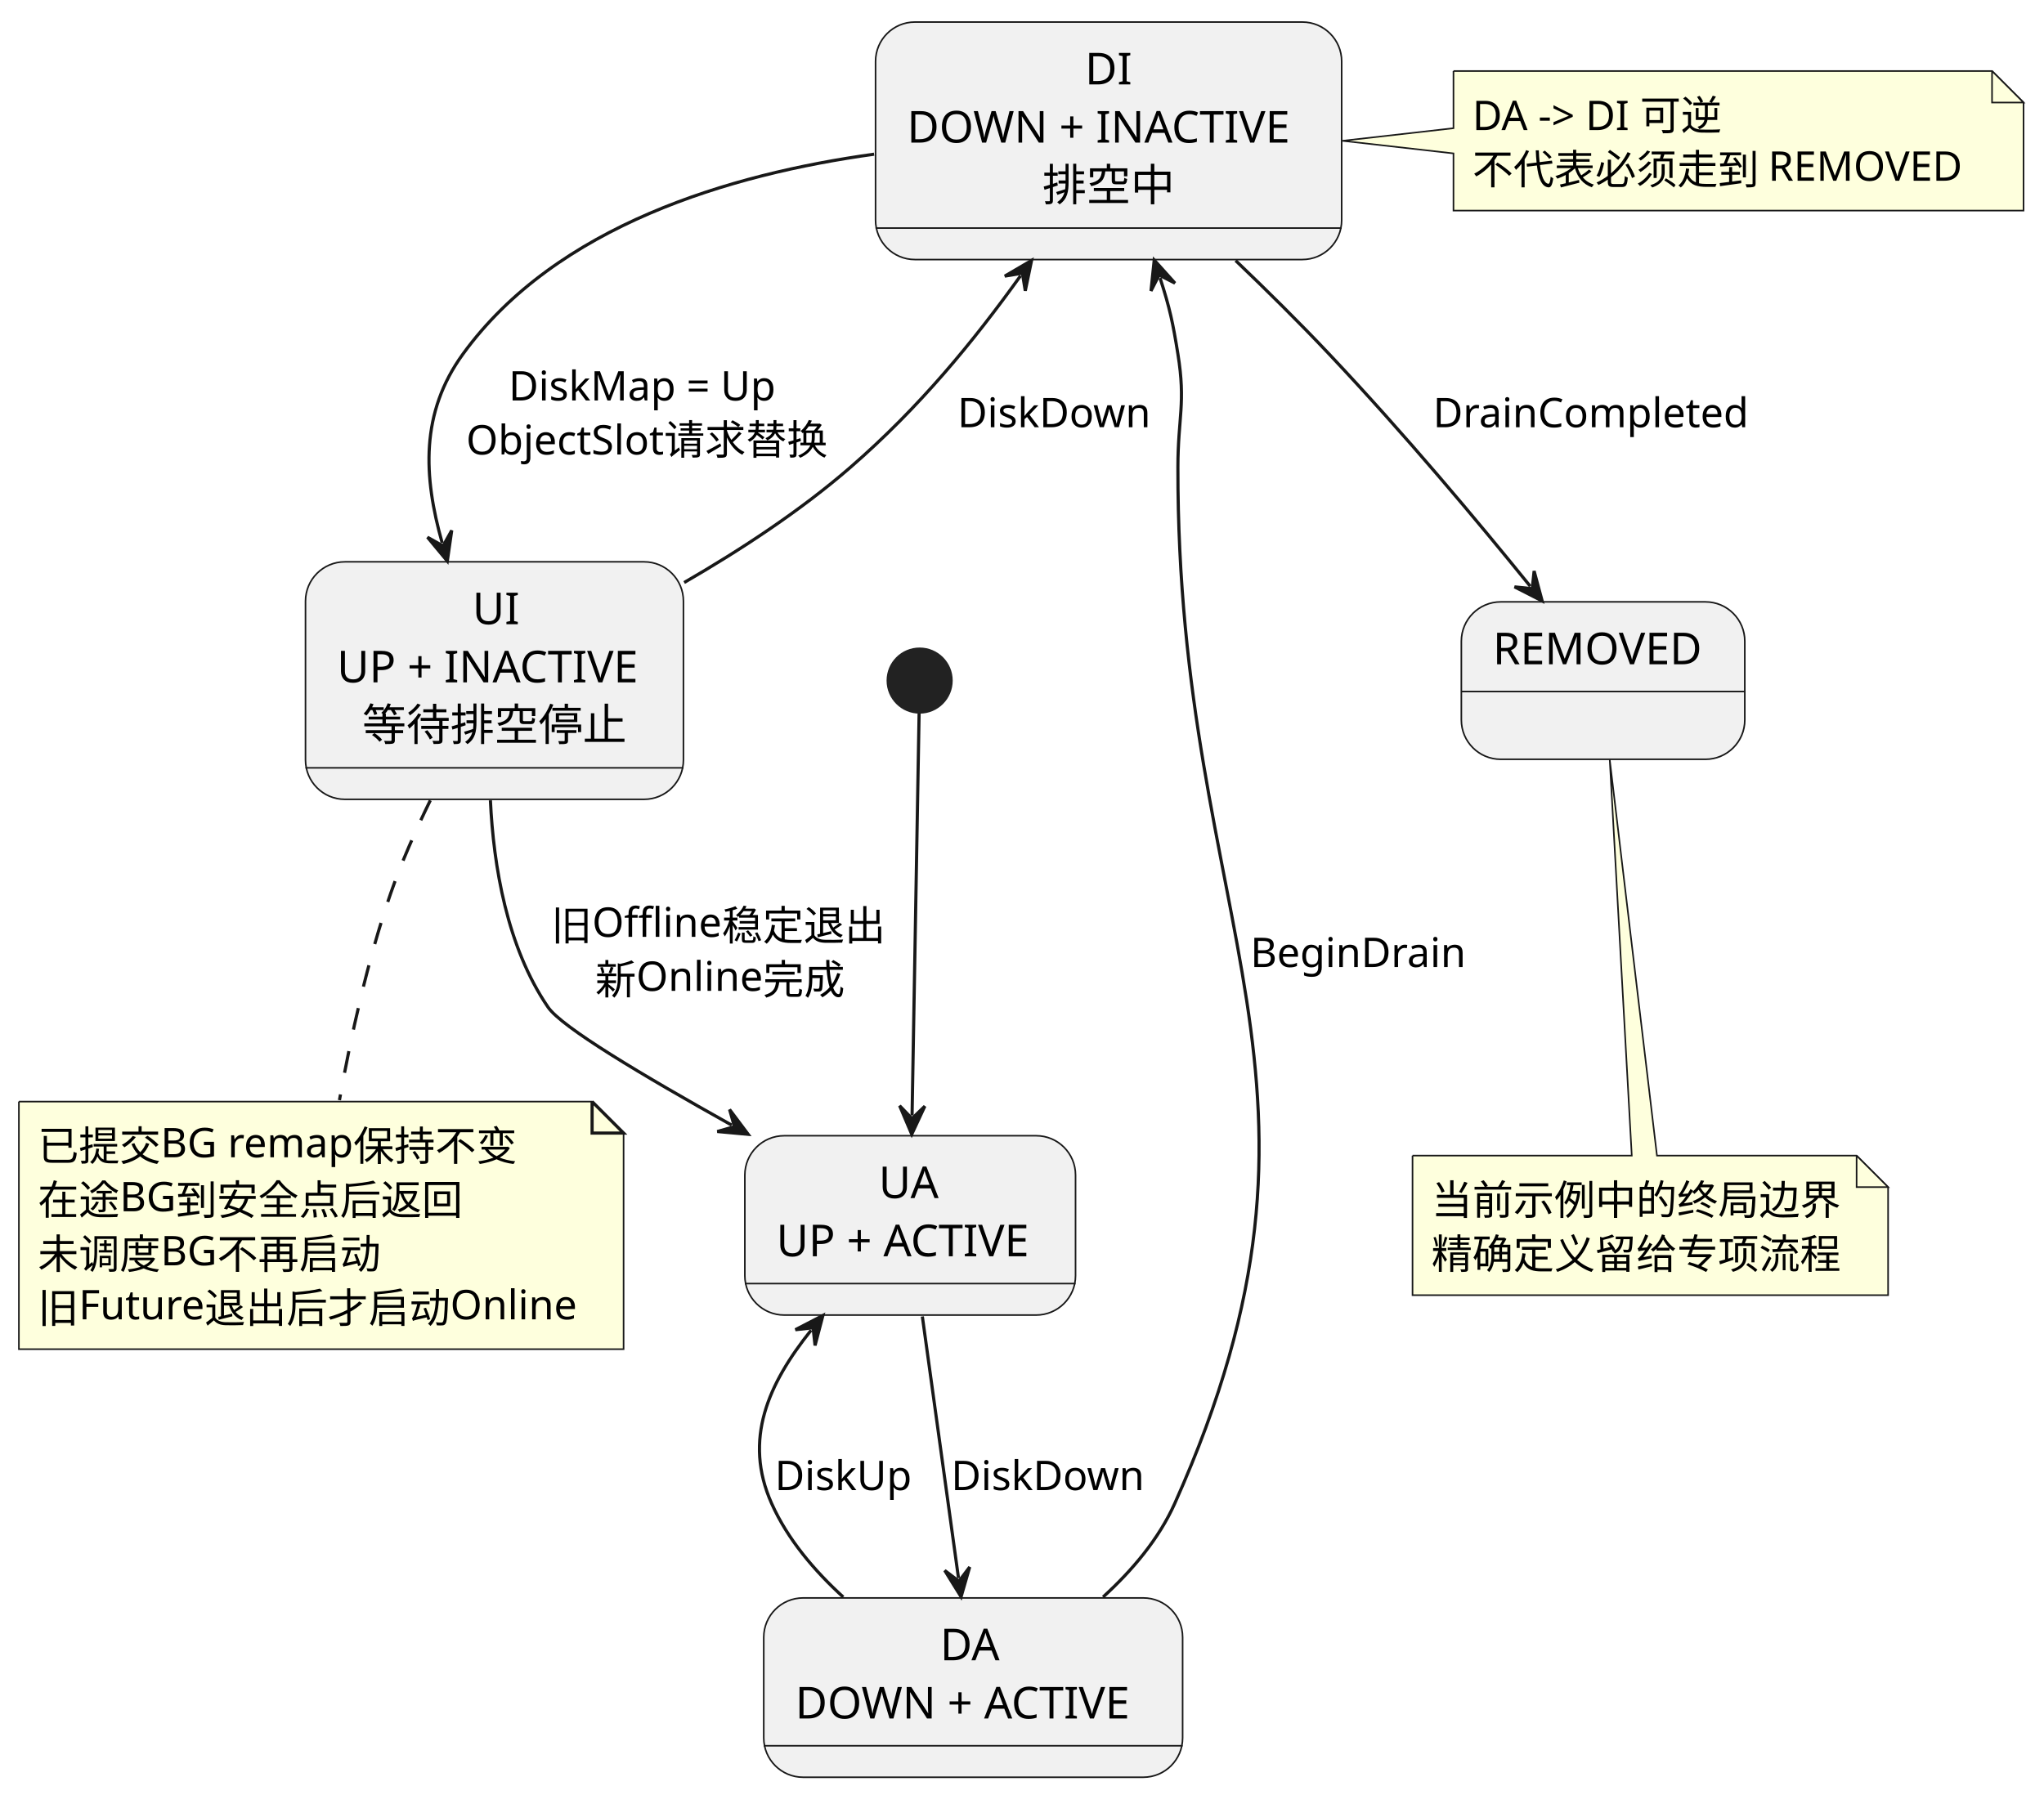
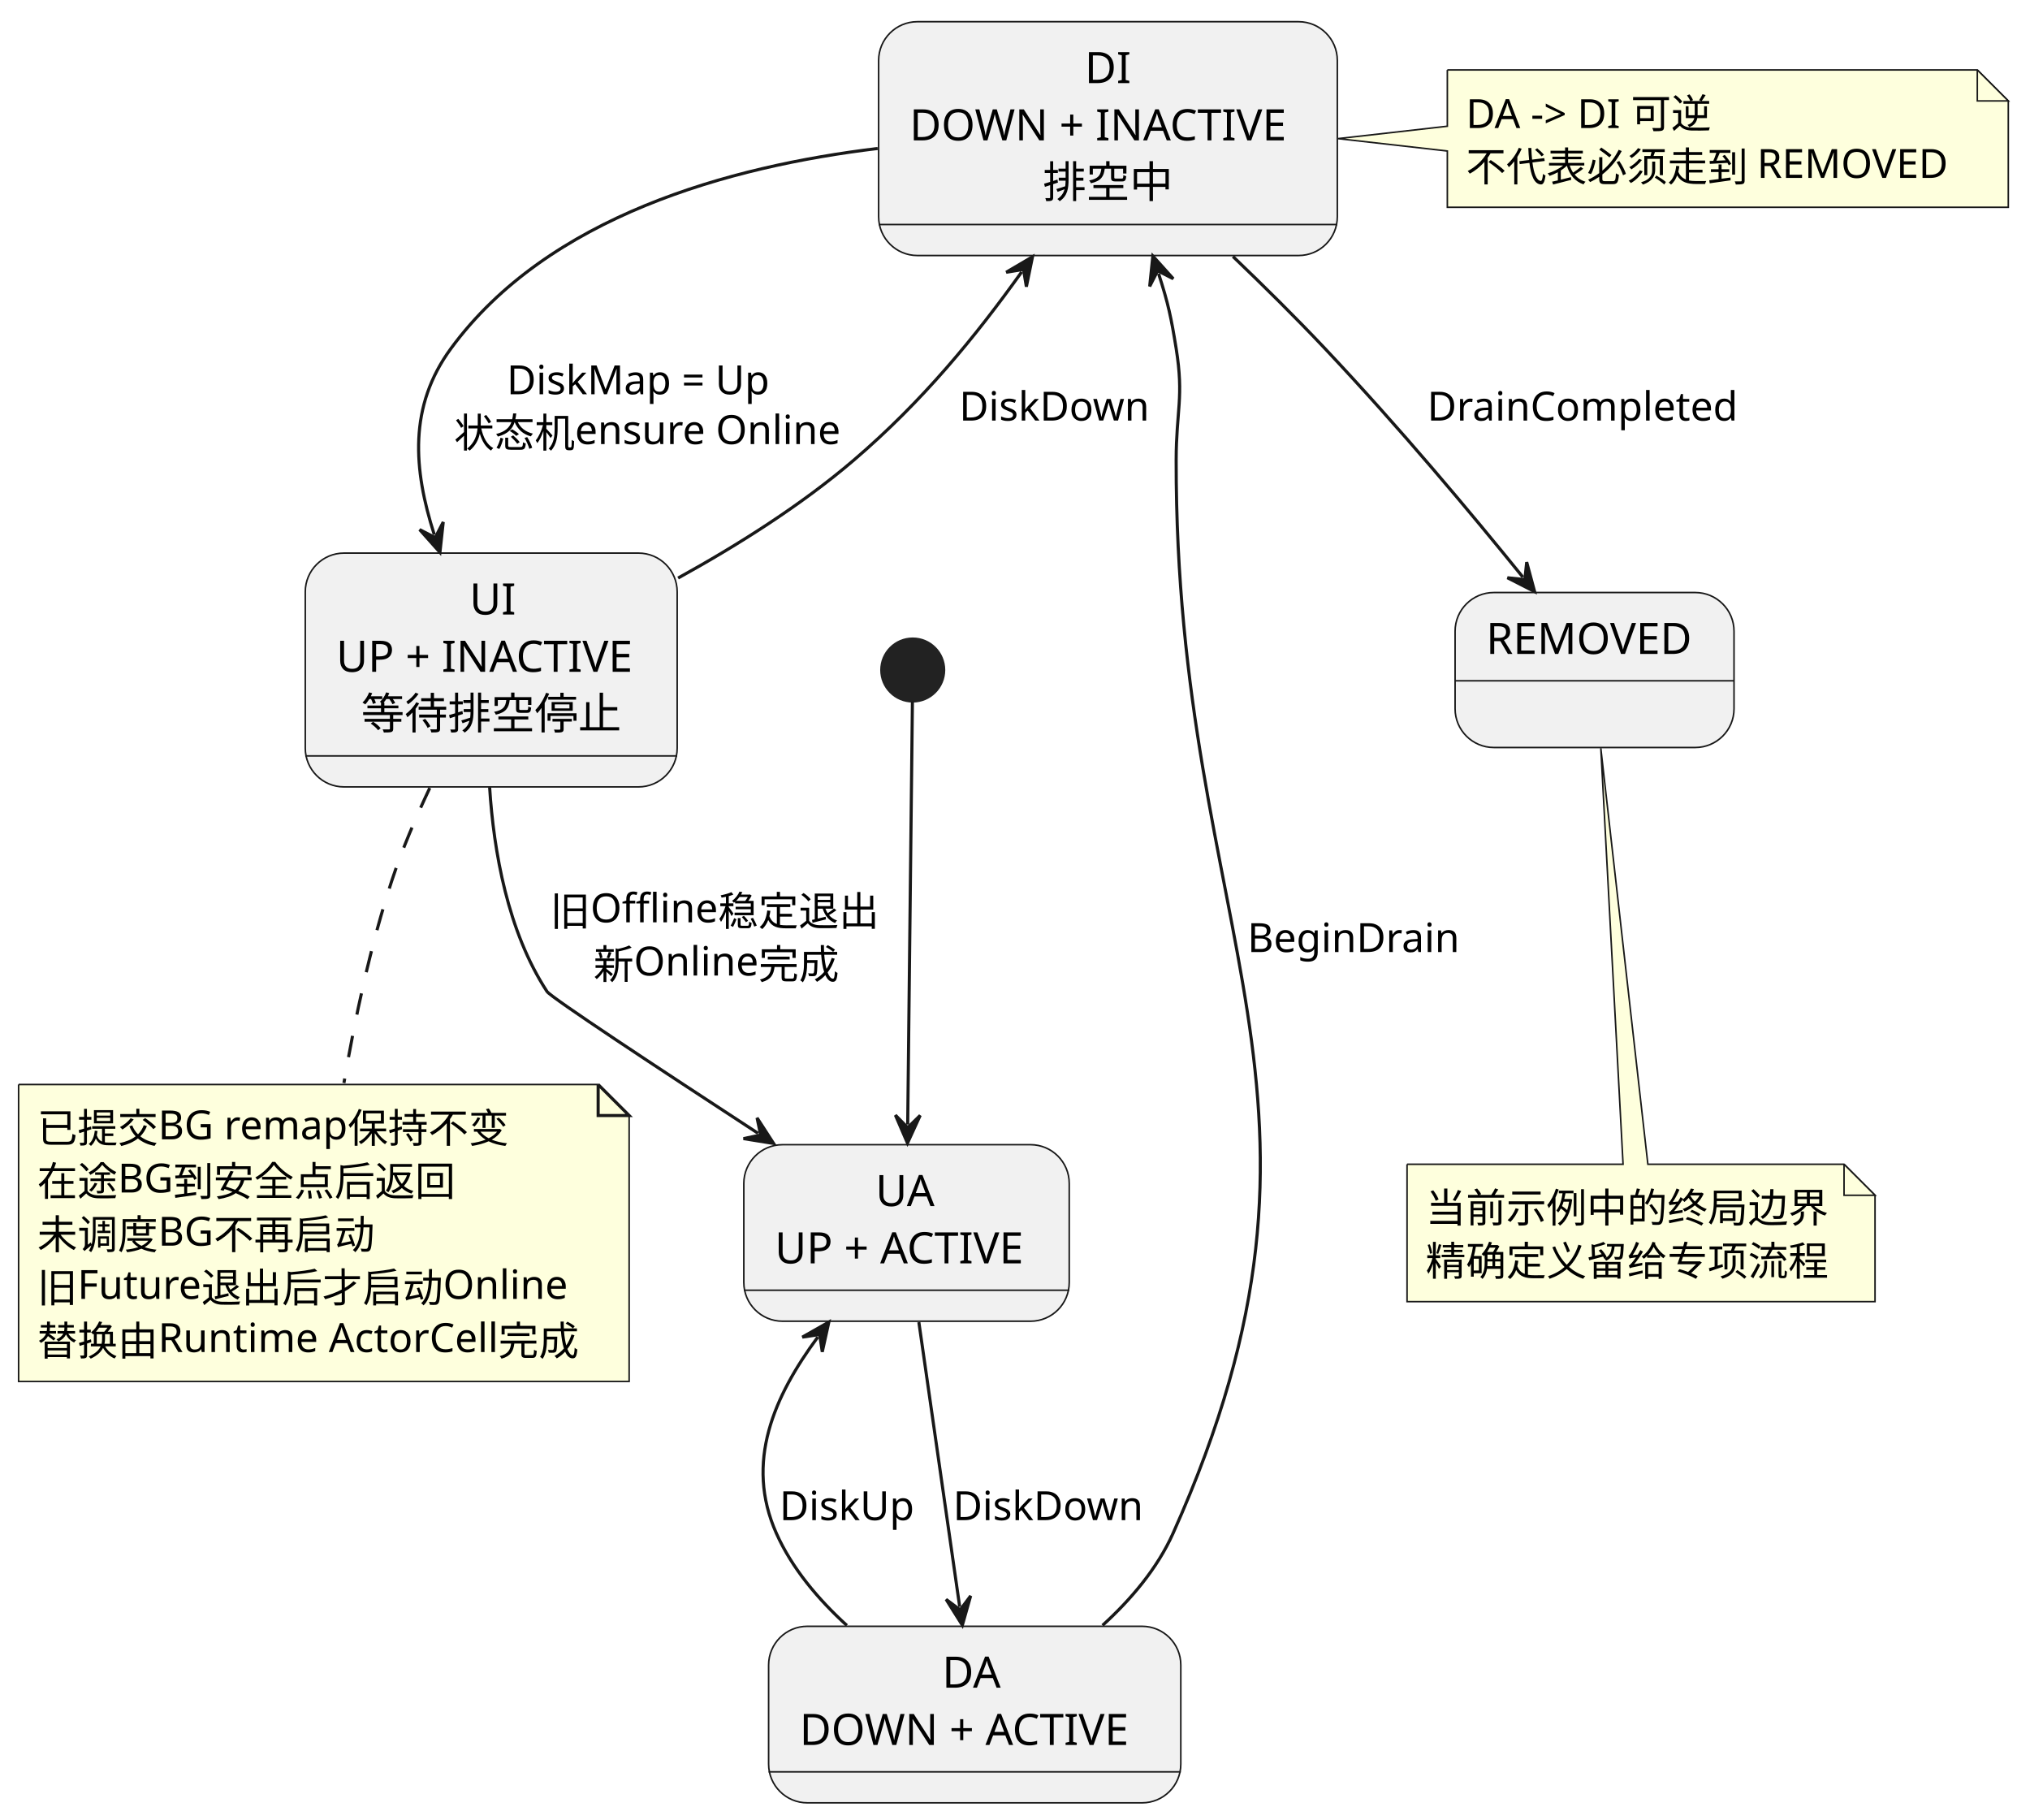
- <svg xmlns="http://www.w3.org/2000/svg" contentStyleType="text/css" height="570px" preserveAspectRatio="none" style="width:649px;height:570px;background:#FFFFFF;" version="1.1" viewBox="0 0 649 570" width="649px" zoomAndPan="magnify">
+ <svg xmlns="http://www.w3.org/2000/svg" contentStyleType="text/css" height="587px" preserveAspectRatio="none" style="width:655px;height:587px;background:#FFFFFF;" version="1.1" viewBox="0 0 655 587" width="655px" zoomAndPan="magnify">
  <defs />
  <g>
    <g id="UA">
-       <rect fill="#F1F1F1" height="56.955" rx="12.5" ry="12.5" style="stroke:#181818;stroke-width:0.5;" width="105" x="236.5" y="360.7" />
-       <line style="stroke:#181818;stroke-width:0.5;" x1="236.5" x2="341.5" y1="407.655" y2="407.655" />
-       <text fill="#000000" font-family="Microsoft YaHei" font-size="14" lengthAdjust="spacing" textLength="20" x="279" y="380.514">UA</text>
-       <text fill="#000000" font-family="Microsoft YaHei" font-size="14" lengthAdjust="spacing" textLength="85" x="246.5" y="398.991">UP + ACTIVE</text>
+       <rect fill="#F1F1F1" height="56.955" rx="12.5" ry="12.5" style="stroke:#181818;stroke-width:0.5;" width="105" x="240" y="369.28" />
+       <line style="stroke:#181818;stroke-width:0.5;" x1="240" x2="345" y1="416.235" y2="416.235" />
+       <text fill="#000000" font-family="Microsoft YaHei" font-size="14" lengthAdjust="spacing" textLength="20" x="282.5" y="389.094">UA</text>
+       <text fill="#000000" font-family="Microsoft YaHei" font-size="14" lengthAdjust="spacing" textLength="85" x="250" y="407.571">UP + ACTIVE</text>
    </g>
    <g id="DA">
-       <rect fill="#F1F1F1" height="56.955" rx="12.5" ry="12.5" style="stroke:#181818;stroke-width:0.5;" width="133" x="242.5" y="507.49" />
-       <line style="stroke:#181818;stroke-width:0.5;" x1="242.5" x2="375.5" y1="554.445" y2="554.445" />
-       <text fill="#000000" font-family="Microsoft YaHei" font-size="14" lengthAdjust="spacing" textLength="21" x="298.5" y="527.303">DA</text>
-       <text fill="#000000" font-family="Microsoft YaHei" font-size="14" lengthAdjust="spacing" textLength="113" x="252.5" y="545.781">DOWN + ACTIVE</text>
+       <rect fill="#F1F1F1" height="56.955" rx="12.5" ry="12.5" style="stroke:#181818;stroke-width:0.5;" width="133" x="248" y="524.65" />
+       <line style="stroke:#181818;stroke-width:0.5;" x1="248" x2="381" y1="571.605" y2="571.605" />
+       <text fill="#000000" font-family="Microsoft YaHei" font-size="14" lengthAdjust="spacing" textLength="21" x="304" y="544.463">DA</text>
+       <text fill="#000000" font-family="Microsoft YaHei" font-size="14" lengthAdjust="spacing" textLength="113" x="258" y="562.941">DOWN + ACTIVE</text>
    </g>
    <g id="DI">
-       <rect fill="#F1F1F1" height="75.433" rx="12.5" ry="12.5" style="stroke:#181818;stroke-width:0.5;" width="148" x="278" y="7" />
-       <line style="stroke:#181818;stroke-width:0.5;" x1="278" x2="426" y1="72.433" y2="72.433" />
-       <text fill="#000000" font-family="Microsoft YaHei" font-size="14" lengthAdjust="spacing" textLength="15" x="344.5" y="26.814">DI</text>
-       <text fill="#000000" font-family="Microsoft YaHei" font-size="14" lengthAdjust="spacing" textLength="128" x="288" y="45.291">DOWN + INACTIVE</text>
-       <text fill="#000000" font-family="Microsoft YaHei" font-size="14" lengthAdjust="spacing" textLength="42" x="331" y="63.769">排空中</text>
+       <rect fill="#F1F1F1" height="75.433" rx="12.5" ry="12.5" style="stroke:#181818;stroke-width:0.5;" width="148" x="283.5" y="7" />
+       <line style="stroke:#181818;stroke-width:0.5;" x1="283.5" x2="431.5" y1="72.433" y2="72.433" />
+       <text fill="#000000" font-family="Microsoft YaHei" font-size="14" lengthAdjust="spacing" textLength="15" x="350" y="26.814">DI</text>
+       <text fill="#000000" font-family="Microsoft YaHei" font-size="14" lengthAdjust="spacing" textLength="128" x="293.5" y="45.291">DOWN + INACTIVE</text>
+       <text fill="#000000" font-family="Microsoft YaHei" font-size="14" lengthAdjust="spacing" textLength="42" x="336.5" y="63.769">排空中</text>
    </g>
    <g id="UI">
-       <rect fill="#F1F1F1" height="75.433" rx="12.5" ry="12.5" style="stroke:#181818;stroke-width:0.5;" width="120" x="97" y="178.43" />
-       <line style="stroke:#181818;stroke-width:0.5;" x1="97" x2="217" y1="243.863" y2="243.863" />
-       <text fill="#000000" font-family="Microsoft YaHei" font-size="14" lengthAdjust="spacing" textLength="14" x="150" y="198.244">UI</text>
-       <text fill="#000000" font-family="Microsoft YaHei" font-size="14" lengthAdjust="spacing" textLength="100" x="107" y="216.721">UP + INACTIVE</text>
-       <text fill="#000000" font-family="Microsoft YaHei" font-size="14" lengthAdjust="spacing" textLength="84" x="115" y="235.199">等待排空停止</text>
+       <rect fill="#F1F1F1" height="75.433" rx="12.5" ry="12.5" style="stroke:#181818;stroke-width:0.5;" width="120" x="98.5" y="178.43" />
+       <line style="stroke:#181818;stroke-width:0.5;" x1="98.5" x2="218.5" y1="243.863" y2="243.863" />
+       <text fill="#000000" font-family="Microsoft YaHei" font-size="14" lengthAdjust="spacing" textLength="14" x="151.5" y="198.244">UI</text>
+       <text fill="#000000" font-family="Microsoft YaHei" font-size="14" lengthAdjust="spacing" textLength="100" x="108.5" y="216.721">UP + INACTIVE</text>
+       <text fill="#000000" font-family="Microsoft YaHei" font-size="14" lengthAdjust="spacing" textLength="84" x="116.5" y="235.199">等待排空停止</text>
    </g>
    <g id="Removed">
-       <rect fill="#F1F1F1" height="50" rx="12.5" ry="12.5" style="stroke:#181818;stroke-width:0.5;" width="90" x="464" y="191.15" />
-       <line style="stroke:#181818;stroke-width:0.5;" x1="464" x2="554" y1="219.627" y2="219.627" />
-       <text fill="#000000" font-family="Microsoft YaHei" font-size="14" lengthAdjust="spacing" textLength="70" x="474" y="210.964">REMOVED</text>
+       <rect fill="#F1F1F1" height="50" rx="12.5" ry="12.5" style="stroke:#181818;stroke-width:0.5;" width="90" x="469.5" y="191.15" />
+       <line style="stroke:#181818;stroke-width:0.5;" x1="469.5" x2="559.5" y1="219.627" y2="219.627" />
+       <text fill="#000000" font-family="Microsoft YaHei" font-size="14" lengthAdjust="spacing" textLength="70" x="479.5" y="210.964">REMOVED</text>
    </g>
-     <ellipse cx="292" cy="216.15" fill="#222222" rx="10" ry="10" style="stroke:#222222;stroke-width:1.0;" />
+     <ellipse cx="294.5" cy="216.15" fill="#222222" rx="10" ry="10" style="stroke:#222222;stroke-width:1.0;" />
    <g id="elem_GMN16">
-       <path d="M461.5,22.56 L461.5,40.72 L426.22,44.72 L461.5,48.72 L461.5,66.875 A0,0 0 0 0 461.5,66.875 L642.5,66.875 A0,0 0 0 0 642.5,66.875 L642.5,32.56 L632.5,22.56 L461.5,22.56 A0,0 0 0 0 461.5,22.56 " fill="#FEFFDD" style="stroke:#181818;stroke-width:0.5;" />
-       <path d="M632.5,22.56 L632.5,32.56 L642.5,32.56 L632.5,22.56 " fill="#FEFFDD" style="stroke:#181818;stroke-width:0.5;" />
-       <text fill="#000000" font-family="Microsoft YaHei" font-size="13" lengthAdjust="spacing" textLength="87" x="467.5" y="41.315">DA -&gt; DI 可逆</text>
-       <text fill="#000000" font-family="Microsoft YaHei" font-size="13" lengthAdjust="spacing" textLength="160" x="467.5" y="58.473">不代表必须走到 REMOVED</text>
+       <path d="M467,22.56 L467,40.72 L431.72,44.72 L467,48.72 L467,66.875 A0,0 0 0 0 467,66.875 L648,66.875 A0,0 0 0 0 648,66.875 L648,32.56 L638,22.56 L467,22.56 A0,0 0 0 0 467,22.56 " fill="#FEFFDD" style="stroke:#181818;stroke-width:0.5;" />
+       <path d="M638,22.56 L638,32.56 L648,32.56 L638,22.56 " fill="#FEFFDD" style="stroke:#181818;stroke-width:0.5;" />
+       <text fill="#000000" font-family="Microsoft YaHei" font-size="13" lengthAdjust="spacing" textLength="87" x="473" y="41.315">DA -&gt; DI 可逆</text>
+       <text fill="#000000" font-family="Microsoft YaHei" font-size="13" lengthAdjust="spacing" textLength="160" x="473" y="58.473">不代表必须走到 REMOVED</text>
    </g>
    <g id="elem_GMN19">
-       <path d="M6,349.86 L6,428.491 L198,428.491 L198,359.86 L188,349.86 L6,349.86 " fill="#FEFFDD" style="stroke:#181818;stroke-width:0.5;" />
-       <path d="M188,349.86 L188,359.86 L198,359.86 L188,349.86 " fill="#FEFFDD" style="stroke:#181818;stroke-width:1.0;" />
-       <text fill="#000000" font-family="Microsoft YaHei" font-size="13" lengthAdjust="spacing" textLength="152" x="12" y="368.615">已提交BG remap保持不变</text>
-       <text fill="#000000" font-family="Microsoft YaHei" font-size="13" lengthAdjust="spacing" textLength="135" x="12" y="385.773">在途BG到安全点后返回</text>
-       <text fill="#000000" font-family="Microsoft YaHei" font-size="13" lengthAdjust="spacing" textLength="109" x="12" y="402.931">未调度BG不再启动</text>
-       <text fill="#000000" font-family="Microsoft YaHei" font-size="13" lengthAdjust="spacing" textLength="171" x="12" y="420.089">旧Future退出后才启动Online</text>
+       <path d="M6,349.87 L6,445.659 L203,445.659 L203,359.87 L193,349.87 L6,349.87 " fill="#FEFFDD" style="stroke:#181818;stroke-width:0.5;" />
+       <path d="M193,349.87 L193,359.87 L203,359.87 L193,349.87 " fill="#FEFFDD" style="stroke:#181818;stroke-width:1.0;" />
+       <text fill="#000000" font-family="Microsoft YaHei" font-size="13" lengthAdjust="spacing" textLength="152" x="12" y="368.625">已提交BG remap保持不变</text>
+       <text fill="#000000" font-family="Microsoft YaHei" font-size="13" lengthAdjust="spacing" textLength="135" x="12" y="385.783">在途BG到安全点后返回</text>
+       <text fill="#000000" font-family="Microsoft YaHei" font-size="13" lengthAdjust="spacing" textLength="109" x="12" y="402.941">未调度BG不再启动</text>
+       <text fill="#000000" font-family="Microsoft YaHei" font-size="13" lengthAdjust="spacing" textLength="171" x="12" y="420.099">旧Future退出后才启动Online</text>
+       <text fill="#000000" font-family="Microsoft YaHei" font-size="13" lengthAdjust="spacing" textLength="176" x="12" y="437.256">替换由Runtime ActorCell完成</text>
    </g>
    <g id="elem_GMN22">
-       <path d="M448.5,367.02 L448.5,411.335 A0,0 0 0 0 448.5,411.335 L599.5,411.335 A0,0 0 0 0 599.5,411.335 L599.5,377.02 L589.5,367.02 L526.11,367.02 L511.12,241.29 L518.11,367.02 L448.5,367.02 A0,0 0 0 0 448.5,367.02 " fill="#FEFFDD" style="stroke:#181818;stroke-width:0.5;" />
-       <path d="M589.5,367.02 L589.5,377.02 L599.5,377.02 L589.5,367.02 " fill="#FEFFDD" style="stroke:#181818;stroke-width:0.5;" />
-       <text fill="#000000" font-family="Microsoft YaHei" font-size="13" lengthAdjust="spacing" textLength="130" x="454.5" y="385.775">当前示例中的终局边界</text>
-       <text fill="#000000" font-family="Microsoft YaHei" font-size="13" lengthAdjust="spacing" textLength="130" x="454.5" y="402.933">精确定义留给专项流程</text>
+       <path d="M454,375.6 L454,419.915 A0,0 0 0 0 454,419.915 L605,419.915 A0,0 0 0 0 605,419.915 L605,385.6 L595,375.6 L531.7,375.6 L516.52,241.37 L523.7,375.6 L454,375.6 A0,0 0 0 0 454,375.6 " fill="#FEFFDD" style="stroke:#181818;stroke-width:0.5;" />
+       <path d="M595,375.6 L595,385.6 L605,385.6 L595,375.6 " fill="#FEFFDD" style="stroke:#181818;stroke-width:0.5;" />
+       <text fill="#000000" font-family="Microsoft YaHei" font-size="13" lengthAdjust="spacing" textLength="130" x="460" y="394.355">当前示例中的终局边界</text>
+       <text fill="#000000" font-family="Microsoft YaHei" font-size="13" lengthAdjust="spacing" textLength="130" x="460" y="411.513">精确定义留给专项流程</text>
    </g>
    <g id="link_*start*_UA">
-       <path d="M291.83,226.59 C291.39,251.73 290.286,315.061 289.596,354.251 " fill="none" id="*start*-to-UA" style="stroke:#181818;stroke-width:1.0;" />
-       <polygon fill="#181818" points="289.49,360.25,293.648,351.322,289.578,355.251,285.649,351.181,289.49,360.25" style="stroke:#181818;stroke-width:1.0;" />
+       <path d="M294.4,226.3 C294.11,252.32 293.337,321.5 292.877,362.79 " fill="none" id="*start*-to-UA" style="stroke:#181818;stroke-width:1.0;" />
+       <polygon fill="#181818" points="292.81,368.79,296.91,359.835,292.866,363.79,288.911,359.746,292.81,368.79" style="stroke:#181818;stroke-width:1.0;" />
    </g>
    <g id="link_UA_DA">
-       <path d="M292.86,418.1 C296.4,443.74 300.798,475.587 304.338,501.197 " fill="none" id="UA-to-DA" style="stroke:#181818;stroke-width:1.0;" />
-       <polygon fill="#181818" points="305.16,507.14,307.89,497.677,304.475,502.187,299.965,498.772,305.16,507.14" style="stroke:#181818;stroke-width:1.0;" />
-       <text fill="#000000" font-family="Microsoft YaHei" font-size="13" lengthAdjust="spacing" textLength="62" x="302" y="473.245">DiskDown</text>
+       <path d="M296.48,426.54 C300.46,454.24 305.678,490.641 309.658,518.371 " fill="none" id="UA-to-DA" style="stroke:#181818;stroke-width:1.0;" />
+       <polygon fill="#181818" points="310.51,524.31,313.191,514.833,309.8,519.361,305.272,515.97,310.51,524.31" style="stroke:#181818;stroke-width:1.0;" />
+       <text fill="#000000" font-family="Microsoft YaHei" font-size="13" lengthAdjust="spacing" textLength="62" x="307.5" y="490.405">DiskDown</text>
    </g>
    <g id="link_DA_UA">
-       <path d="M267.74,507.21 C258.55,498.84 250.05,488.82 245,477.49 C235.94,457.19 243.933,439.486 257.543,422.466 " fill="none" id="DA-to-UA" style="stroke:#181818;stroke-width:1.0;" />
-       <polygon fill="#181818" points="261.29,417.78,252.545,422.311,258.167,421.685,258.793,427.307,261.29,417.78" style="stroke:#181818;stroke-width:1.0;" />
-       <text fill="#000000" font-family="Microsoft YaHei" font-size="13" lengthAdjust="spacing" textLength="44" x="246" y="473.245">DiskUp</text>
+       <path d="M273.24,524.37 C264.05,516 255.55,505.98 250.5,494.65 C240.28,471.75 249.727,450.497 263.877,431.327 " fill="none" id="DA-to-UA" style="stroke:#181818;stroke-width:1.0;" />
+       <polygon fill="#181818" points="267.44,426.5,258.877,431.366,264.471,430.523,265.313,436.116,267.44,426.5" style="stroke:#181818;stroke-width:1.0;" />
+       <text fill="#000000" font-family="Microsoft YaHei" font-size="13" lengthAdjust="spacing" textLength="44" x="251.5" y="490.405">DiskUp</text>
    </g>
    <g id="link_DA_DI">
-       <path d="M350.24,507.2 C359.43,498.83 367.93,488.81 373,477.49 C432.77,344.02 373.78,294.68 374,148.43 C374.02,132.43 376.54,128.23 374,112.43 C372.41,102.56 371.446,97.866 368.336,88.306 " fill="none" id="DA-to-DI" style="stroke:#181818;stroke-width:1.0;" />
-       <polygon fill="#181818" points="366.48,82.6,365.46,92.396,368.027,87.355,373.068,89.921,366.48,82.6" style="stroke:#181818;stroke-width:1.0;" />
-       <text fill="#000000" font-family="Microsoft YaHei" font-size="13" lengthAdjust="spacing" textLength="67" x="397" y="307.115">BeginDrain</text>
+       <path d="M355.74,524.36 C364.93,515.99 373.43,505.97 378.5,494.65 C441.38,354.21 379.28,302.31 379.5,148.43 C379.52,132.43 382.04,128.23 379.5,112.43 C377.91,102.56 376.944,97.876 373.834,88.306 " fill="none" id="DA-to-DI" style="stroke:#181818;stroke-width:1.0;" />
+       <polygon fill="#181818" points="371.98,82.6,370.957,92.396,373.525,87.355,378.566,89.923,371.98,82.6" style="stroke:#181818;stroke-width:1.0;" />
+       <text fill="#000000" font-family="Microsoft YaHei" font-size="13" lengthAdjust="spacing" textLength="67" x="402.5" y="307.125">BeginDrain</text>
    </g>
    <g id="link_DI_UI">
-       <path d="M277.54,48.97 C231.87,55.29 176.63,71.62 147,112.43 C133.42,131.13 134.429,151.296 140.399,172.426 " fill="none" id="DI-to-UI" style="stroke:#181818;stroke-width:1.0;" />
-       <polygon fill="#181818" points="142.03,178.2,143.432,168.452,140.671,173.388,135.734,170.627,142.03,178.2" style="stroke:#181818;stroke-width:1.0;" />
-       <text fill="#000000" font-family="Microsoft YaHei" font-size="13" lengthAdjust="spacing" textLength="90" x="161.5" y="127.185">DiskMap = Up</text>
-       <text fill="#000000" font-family="Microsoft YaHei" font-size="13" lengthAdjust="spacing" textLength="117" x="148" y="144.343">ObjectSlot请求替换</text>
+       <path d="M283.19,47.9 C235.5,53.64 176.83,69.73 145.5,112.43 C131.78,131.13 133.362,151.355 140.122,172.485 " fill="none" id="DI-to-UI" style="stroke:#181818;stroke-width:1.0;" />
+       <polygon fill="#181818" points="141.95,178.2,143.017,168.409,140.426,173.438,135.398,170.847,141.95,178.2" style="stroke:#181818;stroke-width:1.0;" />
+       <text fill="#000000" font-family="Microsoft YaHei" font-size="13" lengthAdjust="spacing" textLength="90" x="163.5" y="127.185">DiskMap = Up</text>
+       <text fill="#000000" font-family="Microsoft YaHei" font-size="13" lengthAdjust="spacing" textLength="124" x="146.5" y="144.343">状态机ensure Online</text>
    </g>
    <g id="link_UI_DI">
-       <path d="M217.23,185.01 C235.13,174.66 254.18,162.18 270,148.43 C292.05,129.28 309.052,108.475 324.042,87.585 " fill="none" id="UI-to-DI" style="stroke:#181818;stroke-width:1.0;" />
-       <polygon fill="#181818" points="327.54,82.71,319.043,87.69,324.625,86.772,325.543,92.354,327.54,82.71" style="stroke:#181818;stroke-width:1.0;" />
-       <text fill="#000000" font-family="Microsoft YaHei" font-size="13" lengthAdjust="spacing" textLength="62" x="304" y="135.685">DiskDown</text>
+       <path d="M218.79,186.48 C237.94,175.92 258.53,162.95 275.5,148.43 C297.69,129.45 314.701,108.651 329.661,87.721 " fill="none" id="UI-to-DI" style="stroke:#181818;stroke-width:1.0;" />
+       <polygon fill="#181818" points="333.15,82.84,324.662,87.836,330.243,86.908,331.171,92.488,333.15,82.84" style="stroke:#181818;stroke-width:1.0;" />
+       <text fill="#000000" font-family="Microsoft YaHei" font-size="13" lengthAdjust="spacing" textLength="62" x="309.5" y="135.685">DiskDown</text>
    </g>
    <g id="link_UI_UA">
-       <path d="M155.71,254.18 C156.7,275.08 160.95,300.76 174,319.86 C178.34,326.22 203.753,341.363 232.323,357.332 " fill="none" id="UI-to-UA" style="stroke:#181818;stroke-width:1.0;" />
-       <polygon fill="#181818" points="237.56,360.26,231.656,352.377,233.196,357.82,227.752,359.36,237.56,360.26" style="stroke:#181818;stroke-width:1.0;" />
-       <text fill="#000000" font-family="Microsoft YaHei" font-size="13" lengthAdjust="spacing" textLength="107" x="175" y="298.615">旧Offline稳定退出</text>
-       <text fill="#000000" font-family="Microsoft YaHei" font-size="13" lengthAdjust="spacing" textLength="79" x="189" y="315.773">新Online完成</text>
+       <path d="M157.98,253.96 C159.31,274.8 163.81,300.48 176.5,319.87 C177.74,321.76 212.065,344.381 244.595,365.611 " fill="none" id="UI-to-UA" style="stroke:#181818;stroke-width:1.0;" />
+       <polygon fill="#181818" points="249.62,368.89,244.269,360.621,245.433,366.157,239.897,367.321,249.62,368.89" style="stroke:#181818;stroke-width:1.0;" />
+       <text fill="#000000" font-family="Microsoft YaHei" font-size="13" lengthAdjust="spacing" textLength="107" x="177.5" y="298.625">旧Offline稳定退出</text>
+       <text fill="#000000" font-family="Microsoft YaHei" font-size="13" lengthAdjust="spacing" textLength="79" x="191.5" y="315.783">新Online完成</text>
    </g>
    <g id="link_DI_Removed">
-       <path d="M392.33,82.75 C402.24,92.23 412.67,102.54 422,112.43 C446.37,138.27 468.693,164.978 485.883,186.198 " fill="none" id="DI-to-Removed" style="stroke:#181818;stroke-width:1.0;" />
-       <polygon fill="#181818" points="489.66,190.86,487.103,181.349,486.513,186.975,480.887,186.385,489.66,190.86" style="stroke:#181818;stroke-width:1.0;" />
-       <text fill="#000000" font-family="Microsoft YaHei" font-size="13" lengthAdjust="spacing" textLength="100" x="455" y="135.685">DrainCompleted</text>
+       <path d="M397.83,82.75 C407.74,92.23 418.17,102.54 427.5,112.43 C451.87,138.28 474.193,164.978 491.383,186.198 " fill="none" id="DI-to-Removed" style="stroke:#181818;stroke-width:1.0;" />
+       <polygon fill="#181818" points="495.16,190.86,492.603,181.349,492.013,186.975,486.387,186.385,495.16,190.86" style="stroke:#181818;stroke-width:1.0;" />
+       <text fill="#000000" font-family="Microsoft YaHei" font-size="13" lengthAdjust="spacing" textLength="100" x="460.5" y="135.685">DrainCompleted</text>
    </g>
    <g id="link_UI_GMN19">
-       <path d="M136.63,254.19 C131.99,263.66 127.43,273.97 124,283.86 C116.67,305.02 111.35,329.49 107.78,349.4 " fill="none" id="UI-GMN19" style="stroke:#181818;stroke-width:1.0;stroke-dasharray:7.0,7.0;" />
+       <path d="M138.67,254.21 C134.18,263.68 129.77,273.99 126.5,283.87 C119.53,304.91 114.47,328.93 110.97,349.38 " fill="none" id="UI-GMN19" style="stroke:#181818;stroke-width:1.0;stroke-dasharray:7.0,7.0;" />
    </g>
  </g>
</svg>
